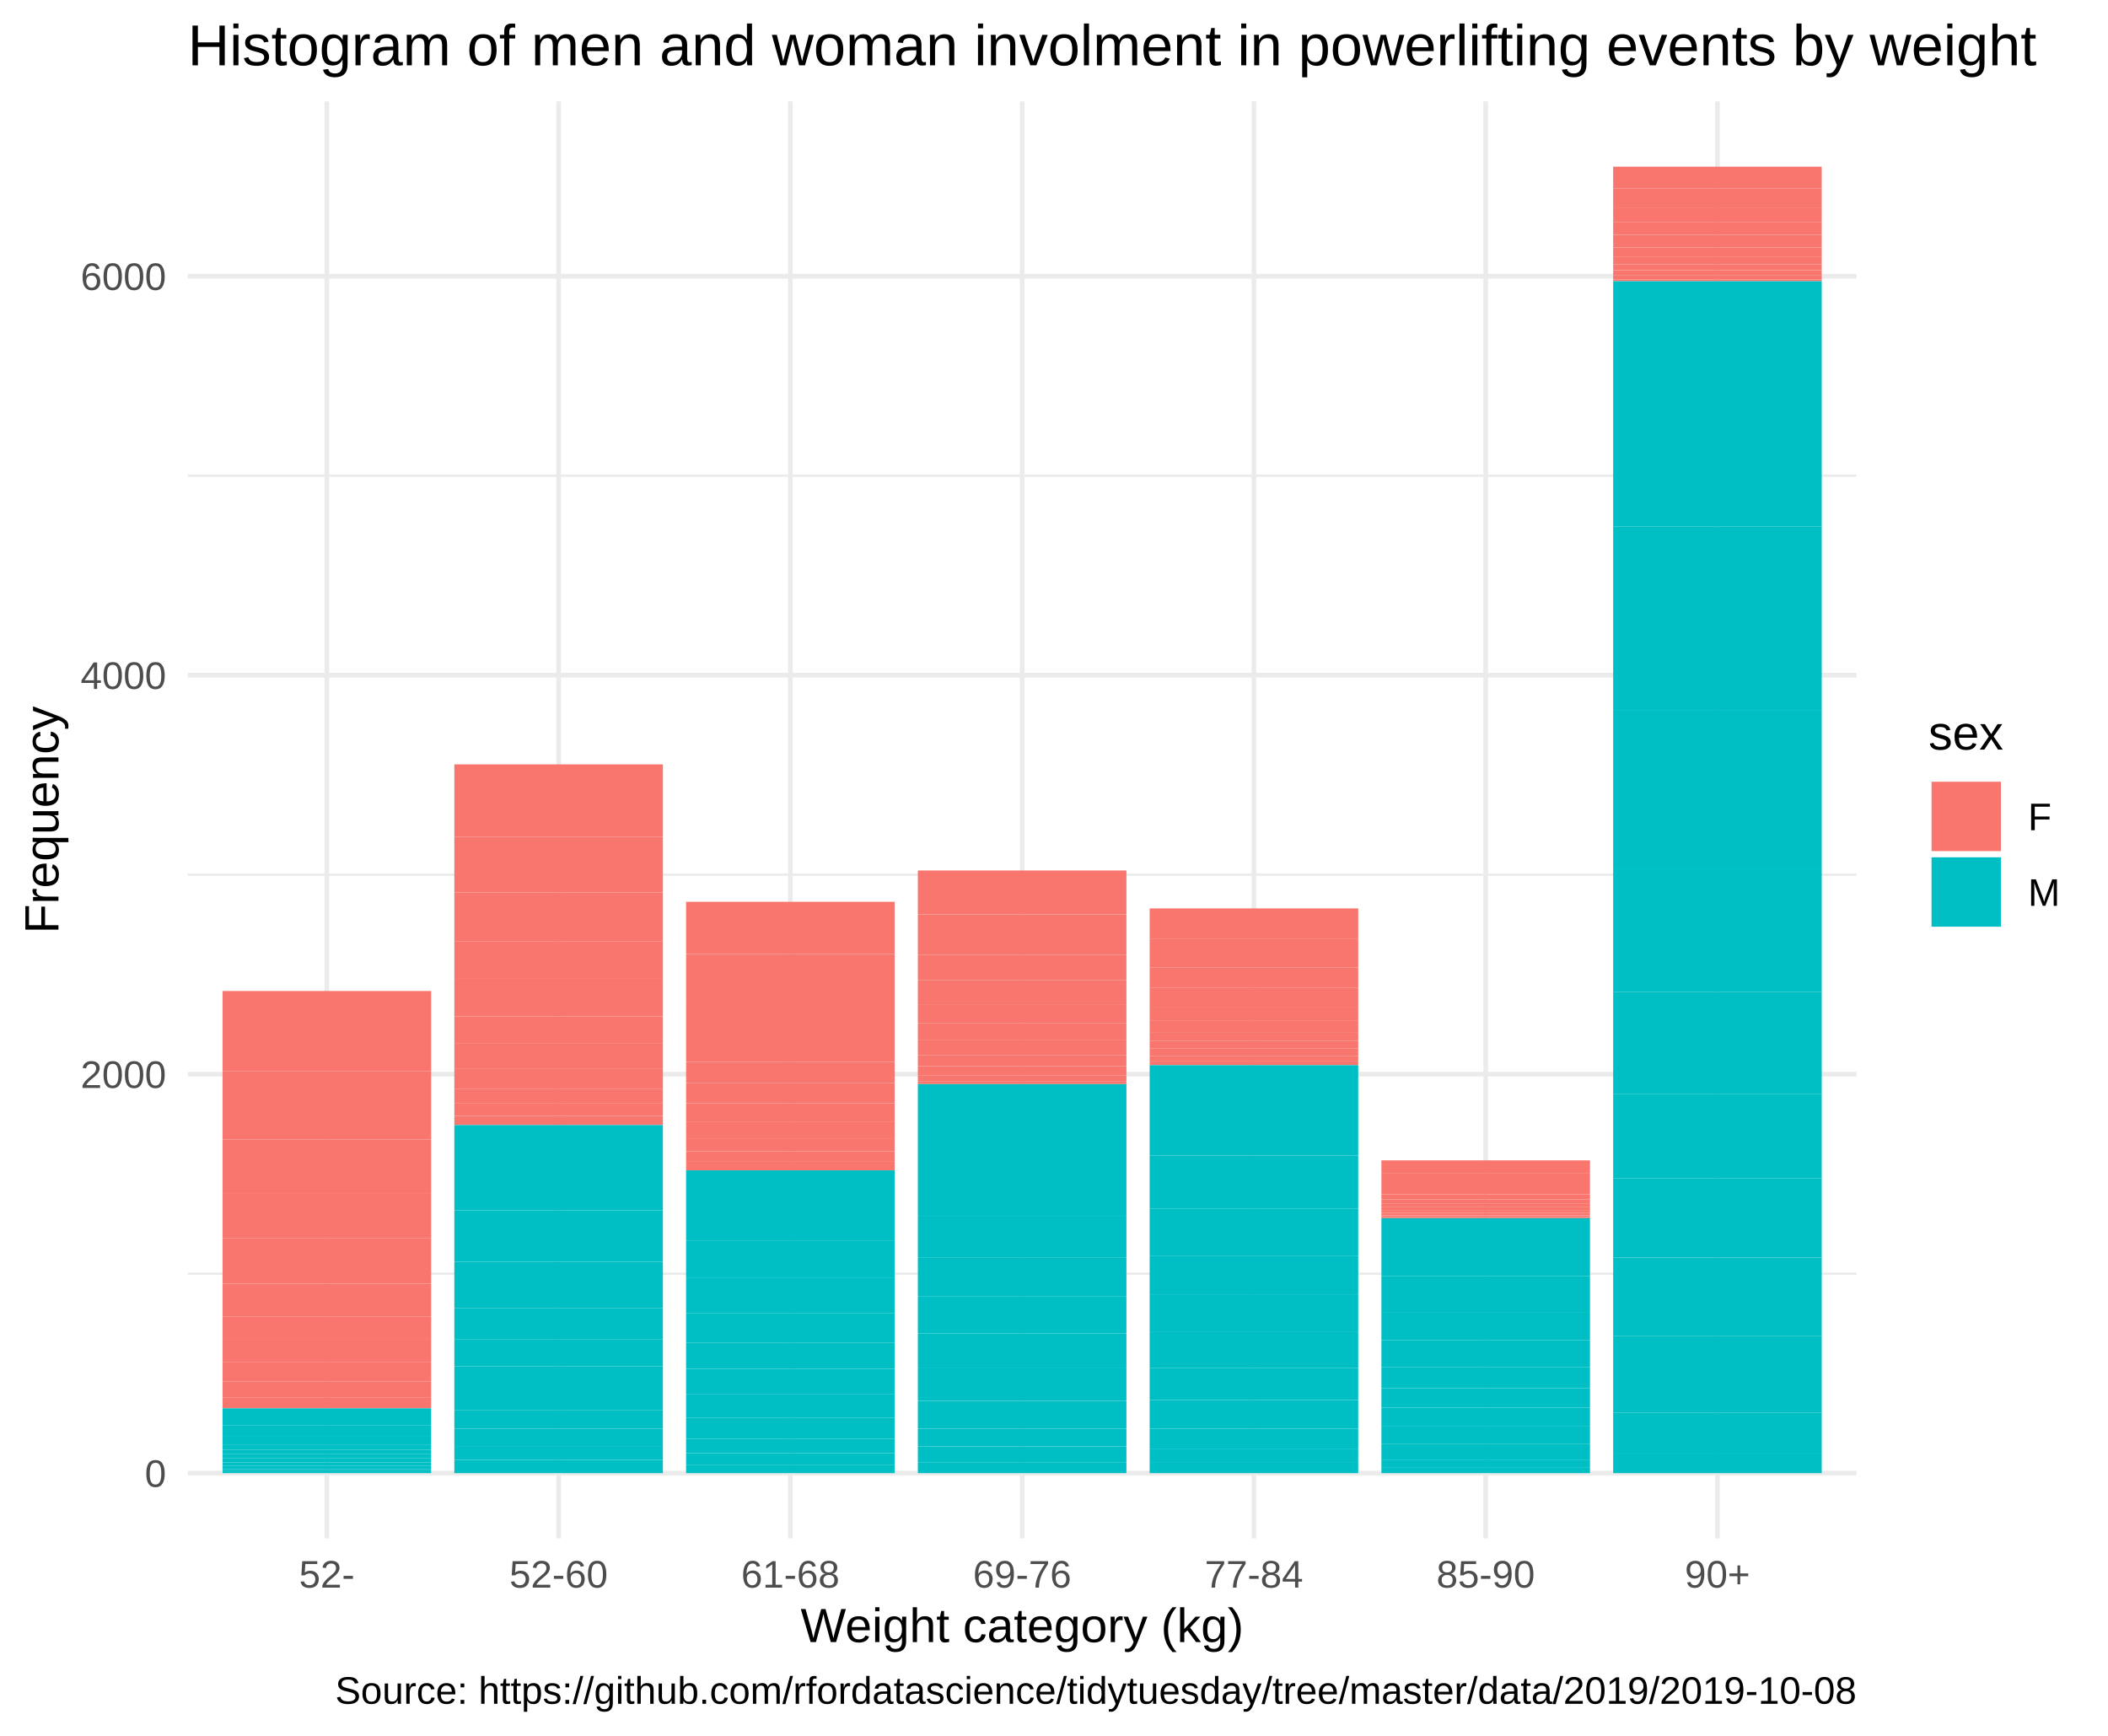
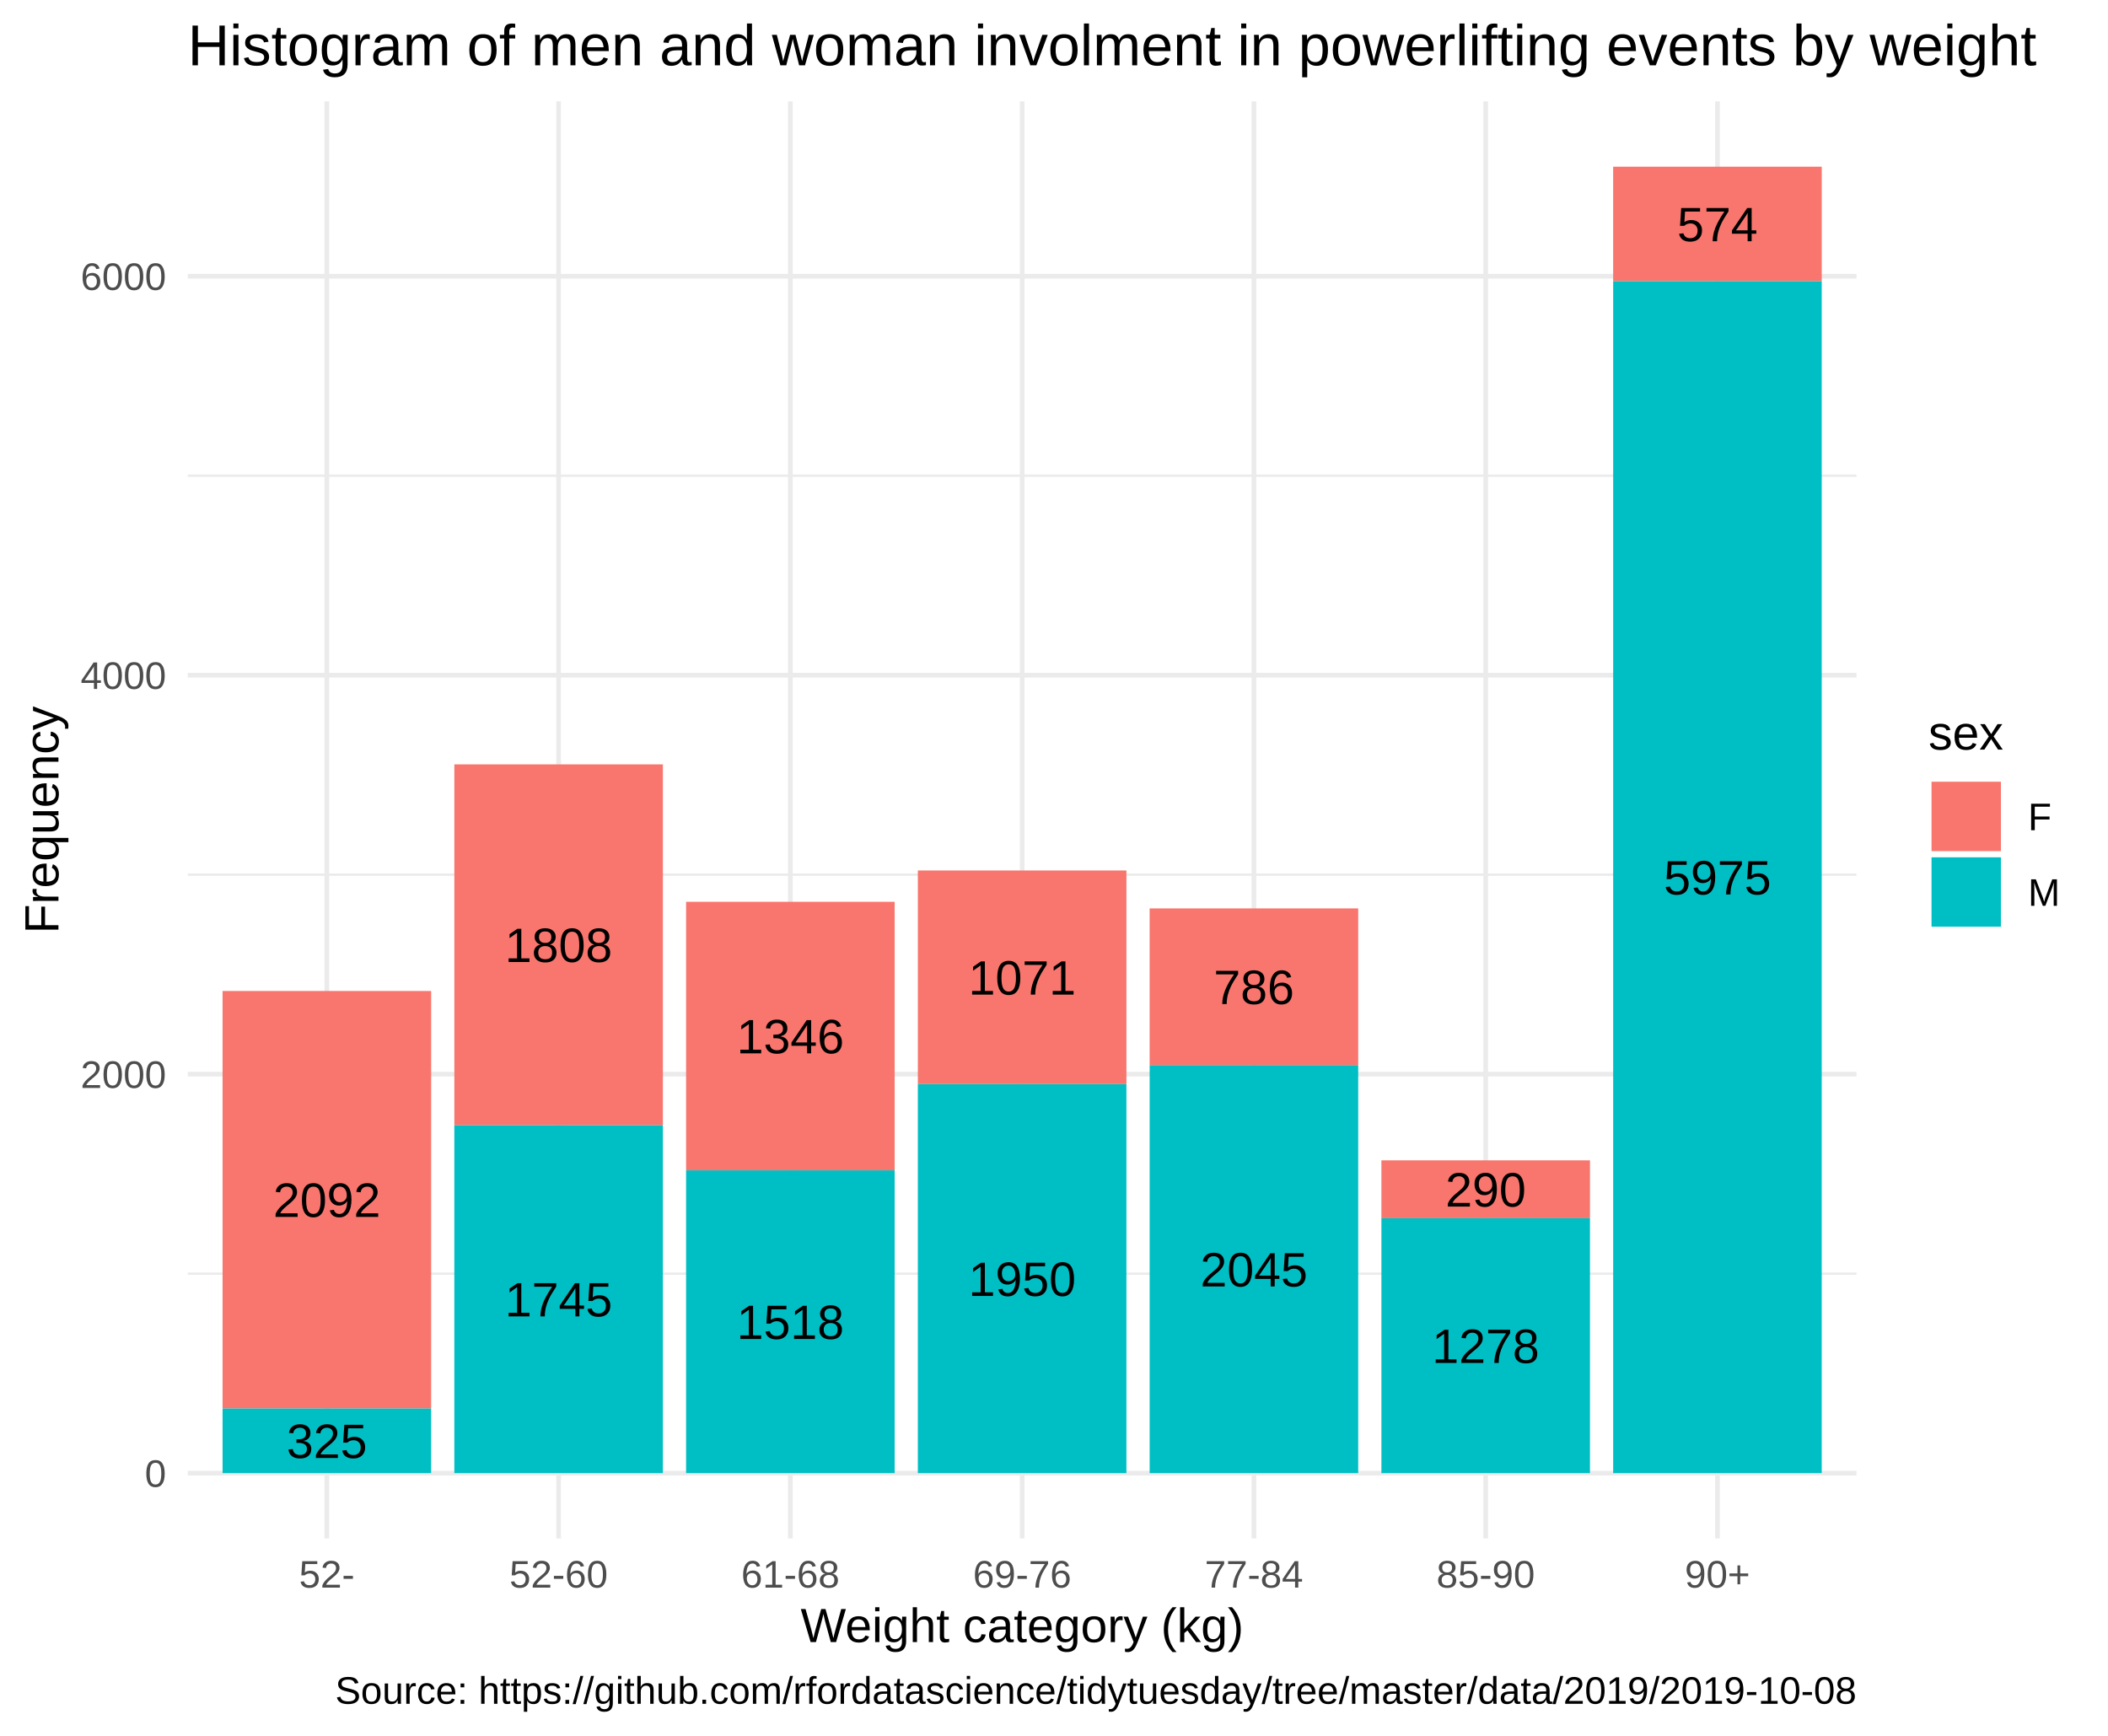
<svg xmlns="http://www.w3.org/2000/svg" class="svglite" width="481.89pt" height="396.85pt" viewBox="0 0 481.89 396.85">
  <defs>
    <style type="text/css">
    .svglite line, .svglite polyline, .svglite polygon, .svglite path, .svglite rect, .svglite circle {
      fill: none;
      stroke: #000000;
      stroke-linecap: round;
      stroke-linejoin: round;
      stroke-miterlimit: 10.00;
    }
    .svglite text {
      white-space: pre;
    }
  </style>
  </defs>
  <rect width="100%" height="100%" style="stroke: none; fill: none;" />
  <defs>
    <clipPath id="cpMC4wMHw0ODEuODl8MC4wMHwzOTYuODU=">
      <rect x="0.00" y="0.00" width="481.89" height="396.85" />
    </clipPath>
  </defs>
  <g clip-path="url(#cpMC4wMHw0ODEuODl8MC4wMHwzOTYuODU=)">
</g>
  <defs>
    <clipPath id="cpNDIuOTN8NDI0LjQwfDIzLjE4fDM1MS43Mg==">
      <rect x="42.93" y="23.18" width="381.47" height="328.55" />
    </clipPath>
  </defs>
  <g clip-path="url(#cpNDIuOTN8NDI0LjQwfDIzLjE4fDM1MS43Mg==)">
    <polyline points="42.93,291.18 424.40,291.18 " style="stroke-width: 0.53; stroke: #EBEBEB; stroke-linecap: butt;" />
    <polyline points="42.93,199.97 424.40,199.97 " style="stroke-width: 0.53; stroke: #EBEBEB; stroke-linecap: butt;" />
    <polyline points="42.93,108.76 424.40,108.76 " style="stroke-width: 0.53; stroke: #EBEBEB; stroke-linecap: butt;" />
    <polyline points="42.93,336.79 424.40,336.79 " style="stroke-width: 1.07; stroke: #EBEBEB; stroke-linecap: butt;" />
    <polyline points="42.93,245.58 424.40,245.58 " style="stroke-width: 1.07; stroke: #EBEBEB; stroke-linecap: butt;" />
    <polyline points="42.93,154.36 424.40,154.36 " style="stroke-width: 1.07; stroke: #EBEBEB; stroke-linecap: butt;" />
    <polyline points="42.93,63.15 424.40,63.15 " style="stroke-width: 1.07; stroke: #EBEBEB; stroke-linecap: butt;" />
    <polyline points="74.72,351.72 74.72,23.18 " style="stroke-width: 1.07; stroke: #EBEBEB; stroke-linecap: butt;" />
    <polyline points="127.70,351.72 127.70,23.18 " style="stroke-width: 1.07; stroke: #EBEBEB; stroke-linecap: butt;" />
    <polyline points="180.68,351.72 180.68,23.18 " style="stroke-width: 1.07; stroke: #EBEBEB; stroke-linecap: butt;" />
    <polyline points="233.67,351.72 233.67,23.18 " style="stroke-width: 1.07; stroke: #EBEBEB; stroke-linecap: butt;" />
    <polyline points="286.65,351.72 286.65,23.18 " style="stroke-width: 1.07; stroke: #EBEBEB; stroke-linecap: butt;" />
    <polyline points="339.63,351.72 339.63,23.18 " style="stroke-width: 1.07; stroke: #EBEBEB; stroke-linecap: butt;" />
    <polyline points="392.61,351.72 392.61,23.18 " style="stroke-width: 1.07; stroke: #EBEBEB; stroke-linecap: butt;" />
-     <rect x="315.79" y="278.28" width="47.68" height="0.23" style="stroke-width: 1.07; stroke: none; stroke-linecap: butt; stroke-linejoin: miter; fill: #F8766D;" />
-     <rect x="315.79" y="277.87" width="47.68" height="0.41" style="stroke-width: 1.07; stroke: none; stroke-linecap: butt; stroke-linejoin: miter; fill: #F8766D;" />
-     <rect x="368.77" y="63.88" width="47.68" height="0.41" style="stroke-width: 1.07; stroke: none; stroke-linecap: butt; stroke-linejoin: miter; fill: #F8766D;" />
-     <rect x="50.88" y="336.33" width="47.68" height="0.46" style="stroke-width: 1.07; stroke: none; stroke-linecap: butt; stroke-linejoin: miter; fill: #00BFC4;" />
-     <rect x="50.88" y="335.83" width="47.68" height="0.50" style="stroke-width: 1.07; stroke: none; stroke-linecap: butt; stroke-linejoin: miter; fill: #00BFC4;" />
-     <rect x="209.82" y="247.26" width="47.68" height="0.59" style="stroke-width: 1.07; stroke: none; stroke-linecap: butt; stroke-linejoin: miter; fill: #F8766D;" />
-     <rect x="315.79" y="277.27" width="47.68" height="0.59" style="stroke-width: 1.07; stroke: none; stroke-linecap: butt; stroke-linejoin: miter; fill: #F8766D;" />
-     <rect x="315.79" y="276.63" width="47.68" height="0.64" style="stroke-width: 1.07; stroke: none; stroke-linecap: butt; stroke-linejoin: miter; fill: #F8766D;" />
-     <rect x="315.79" y="276.00" width="47.68" height="0.64" style="stroke-width: 1.07; stroke: none; stroke-linecap: butt; stroke-linejoin: miter; fill: #F8766D;" />
-     <rect x="50.88" y="335.15" width="47.68" height="0.68" style="stroke-width: 1.07; stroke: none; stroke-linecap: butt; stroke-linejoin: miter; fill: #00BFC4;" />
-     <rect x="315.79" y="275.22" width="47.68" height="0.78" style="stroke-width: 1.07; stroke: none; stroke-linecap: butt; stroke-linejoin: miter; fill: #F8766D;" />
-     <rect x="50.88" y="334.33" width="47.68" height="0.82" style="stroke-width: 1.07; stroke: none; stroke-linecap: butt; stroke-linejoin: miter; fill: #00BFC4;" />
-     <rect x="262.81" y="242.66" width="47.68" height="0.87" style="stroke-width: 1.07; stroke: none; stroke-linecap: butt; stroke-linejoin: miter; fill: #F8766D;" />
-     <rect x="50.88" y="333.42" width="47.68" height="0.91" style="stroke-width: 1.07; stroke: none; stroke-linecap: butt; stroke-linejoin: miter; fill: #00BFC4;" />
-     <rect x="50.88" y="332.46" width="47.68" height="0.96" style="stroke-width: 1.07; stroke: none; stroke-linecap: butt; stroke-linejoin: miter; fill: #00BFC4;" />
-     <rect x="368.77" y="62.88" width="47.68" height="1.00" style="stroke-width: 1.07; stroke: none; stroke-linecap: butt; stroke-linejoin: miter; fill: #F8766D;" />
-     <rect x="50.88" y="331.41" width="47.68" height="1.05" style="stroke-width: 1.07; stroke: none; stroke-linecap: butt; stroke-linejoin: miter; fill: #00BFC4;" />
-     <rect x="315.79" y="274.17" width="47.68" height="1.05" style="stroke-width: 1.07; stroke: none; stroke-linecap: butt; stroke-linejoin: miter; fill: #F8766D;" />
-     <rect x="368.77" y="61.78" width="47.68" height="1.09" style="stroke-width: 1.07; stroke: none; stroke-linecap: butt; stroke-linejoin: miter; fill: #F8766D;" />
-     <rect x="315.79" y="273.03" width="47.68" height="1.14" style="stroke-width: 1.07; stroke: none; stroke-linecap: butt; stroke-linejoin: miter; fill: #F8766D;" />
-     <rect x="50.88" y="330.22" width="47.68" height="1.19" style="stroke-width: 1.07; stroke: none; stroke-linecap: butt; stroke-linejoin: miter; fill: #00BFC4;" />
-     <rect x="262.81" y="241.47" width="47.68" height="1.19" style="stroke-width: 1.07; stroke: none; stroke-linecap: butt; stroke-linejoin: miter; fill: #F8766D;" />
-     <rect x="209.82" y="245.90" width="47.68" height="1.37" style="stroke-width: 1.07; stroke: none; stroke-linecap: butt; stroke-linejoin: miter; fill: #F8766D;" />
-     <rect x="315.79" y="335.42" width="47.68" height="1.37" style="stroke-width: 1.07; stroke: none; stroke-linecap: butt; stroke-linejoin: miter; fill: #00BFC4;" />
-     <rect x="368.77" y="60.41" width="47.68" height="1.37" style="stroke-width: 1.07; stroke: none; stroke-linecap: butt; stroke-linejoin: miter; fill: #F8766D;" />
-     <rect x="262.81" y="239.74" width="47.68" height="1.73" style="stroke-width: 1.07; stroke: none; stroke-linecap: butt; stroke-linejoin: miter; fill: #F8766D;" />
-     <rect x="262.81" y="238.01" width="47.68" height="1.73" style="stroke-width: 1.07; stroke: none; stroke-linecap: butt; stroke-linejoin: miter; fill: #F8766D;" />
-     <rect x="315.79" y="333.69" width="47.68" height="1.73" style="stroke-width: 1.07; stroke: none; stroke-linecap: butt; stroke-linejoin: miter; fill: #00BFC4;" />
-     <rect x="50.88" y="328.44" width="47.68" height="1.78" style="stroke-width: 1.07; stroke: none; stroke-linecap: butt; stroke-linejoin: miter; fill: #00BFC4;" />
-     <rect x="368.77" y="58.63" width="47.68" height="1.78" style="stroke-width: 1.07; stroke: none; stroke-linecap: butt; stroke-linejoin: miter; fill: #F8766D;" />
-     <rect x="156.84" y="334.97" width="47.68" height="1.82" style="stroke-width: 1.07; stroke: none; stroke-linecap: butt; stroke-linejoin: miter; fill: #00BFC4;" />
-     <rect x="315.79" y="271.21" width="47.68" height="1.82" style="stroke-width: 1.07; stroke: none; stroke-linecap: butt; stroke-linejoin: miter; fill: #F8766D;" />
-     <rect x="156.84" y="265.60" width="47.68" height="1.96" style="stroke-width: 1.07; stroke: none; stroke-linecap: butt; stroke-linejoin: miter; fill: #F8766D;" />
-     <rect x="262.81" y="235.95" width="47.68" height="2.05" style="stroke-width: 1.07; stroke: none; stroke-linecap: butt; stroke-linejoin: miter; fill: #F8766D;" />
-     <rect x="368.77" y="56.58" width="47.68" height="2.05" style="stroke-width: 1.07; stroke: none; stroke-linecap: butt; stroke-linejoin: miter; fill: #F8766D;" />
-     <rect x="103.86" y="255.11" width="47.68" height="2.10" style="stroke-width: 1.07; stroke: none; stroke-linecap: butt; stroke-linejoin: miter; fill: #F8766D;" />
-     <rect x="209.82" y="243.71" width="47.68" height="2.19" style="stroke-width: 1.07; stroke: none; stroke-linecap: butt; stroke-linejoin: miter; fill: #F8766D;" />
-     <rect x="156.84" y="263.23" width="47.68" height="2.37" style="stroke-width: 1.07; stroke: none; stroke-linecap: butt; stroke-linejoin: miter; fill: #F8766D;" />
-     <rect x="262.81" y="334.42" width="47.68" height="2.37" style="stroke-width: 1.07; stroke: none; stroke-linecap: butt; stroke-linejoin: miter; fill: #00BFC4;" />
-     <rect x="50.88" y="319.55" width="47.68" height="2.42" style="stroke-width: 1.07; stroke: none; stroke-linecap: butt; stroke-linejoin: miter; fill: #F8766D;" />
-     <rect x="209.82" y="241.20" width="47.68" height="2.51" style="stroke-width: 1.07; stroke: none; stroke-linecap: butt; stroke-linejoin: miter; fill: #F8766D;" />
-     <rect x="209.82" y="334.28" width="47.68" height="2.51" style="stroke-width: 1.07; stroke: none; stroke-linecap: butt; stroke-linejoin: miter; fill: #00BFC4;" />
-     <rect x="50.88" y="325.80" width="47.68" height="2.65" style="stroke-width: 1.07; stroke: none; stroke-linecap: butt; stroke-linejoin: miter; fill: #00BFC4;" />
-     <rect x="262.81" y="233.26" width="47.68" height="2.69" style="stroke-width: 1.07; stroke: none; stroke-linecap: butt; stroke-linejoin: miter; fill: #F8766D;" />
-     <rect x="156.84" y="332.23" width="47.68" height="2.74" style="stroke-width: 1.07; stroke: none; stroke-linecap: butt; stroke-linejoin: miter; fill: #00BFC4;" />
-     <rect x="103.86" y="252.28" width="47.68" height="2.83" style="stroke-width: 1.07; stroke: none; stroke-linecap: butt; stroke-linejoin: miter; fill: #F8766D;" />
-     <rect x="156.84" y="260.40" width="47.68" height="2.83" style="stroke-width: 1.07; stroke: none; stroke-linecap: butt; stroke-linejoin: miter; fill: #F8766D;" />
-     <rect x="368.77" y="53.71" width="47.68" height="2.87" style="stroke-width: 1.07; stroke: none; stroke-linecap: butt; stroke-linejoin: miter; fill: #F8766D;" />
-     <rect x="315.79" y="268.29" width="47.68" height="2.92" style="stroke-width: 1.07; stroke: none; stroke-linecap: butt; stroke-linejoin: miter; fill: #F8766D;" />
-     <rect x="368.77" y="50.74" width="47.68" height="2.96" style="stroke-width: 1.07; stroke: none; stroke-linecap: butt; stroke-linejoin: miter; fill: #F8766D;" />
-     <rect x="103.86" y="333.78" width="47.68" height="3.01" style="stroke-width: 1.07; stroke: none; stroke-linecap: butt; stroke-linejoin: miter; fill: #00BFC4;" />
-     <rect x="315.79" y="265.28" width="47.68" height="3.01" style="stroke-width: 1.07; stroke: none; stroke-linecap: butt; stroke-linejoin: miter; fill: #F8766D;" />
-     <rect x="262.81" y="230.16" width="47.68" height="3.10" style="stroke-width: 1.07; stroke: none; stroke-linecap: butt; stroke-linejoin: miter; fill: #F8766D;" />
-     <rect x="368.77" y="47.60" width="47.68" height="3.15" style="stroke-width: 1.07; stroke: none; stroke-linecap: butt; stroke-linejoin: miter; fill: #F8766D;" />
-     <rect x="103.86" y="330.59" width="47.68" height="3.19" style="stroke-width: 1.07; stroke: none; stroke-linecap: butt; stroke-linejoin: miter; fill: #00BFC4;" />
-     <rect x="262.81" y="331.18" width="47.68" height="3.24" style="stroke-width: 1.07; stroke: none; stroke-linecap: butt; stroke-linejoin: miter; fill: #00BFC4;" />
-     <rect x="103.86" y="249.00" width="47.68" height="3.28" style="stroke-width: 1.07; stroke: none; stroke-linecap: butt; stroke-linejoin: miter; fill: #F8766D;" />
-     <rect x="156.84" y="328.90" width="47.68" height="3.33" style="stroke-width: 1.07; stroke: none; stroke-linecap: butt; stroke-linejoin: miter; fill: #00BFC4;" />
-     <rect x="209.82" y="237.69" width="47.68" height="3.51" style="stroke-width: 1.07; stroke: none; stroke-linecap: butt; stroke-linejoin: miter; fill: #F8766D;" />
-     <rect x="209.82" y="330.68" width="47.68" height="3.60" style="stroke-width: 1.07; stroke: none; stroke-linecap: butt; stroke-linejoin: miter; fill: #00BFC4;" />
-     <rect x="315.79" y="330.04" width="47.68" height="3.65" style="stroke-width: 1.07; stroke: none; stroke-linecap: butt; stroke-linejoin: miter; fill: #00BFC4;" />
-     <rect x="50.88" y="315.81" width="47.68" height="3.74" style="stroke-width: 1.07; stroke: none; stroke-linecap: butt; stroke-linejoin: miter; fill: #F8766D;" />
-     <rect x="50.88" y="321.97" width="47.68" height="3.83" style="stroke-width: 1.07; stroke: none; stroke-linecap: butt; stroke-linejoin: miter; fill: #00BFC4;" />
-     <rect x="209.82" y="233.86" width="47.68" height="3.83" style="stroke-width: 1.07; stroke: none; stroke-linecap: butt; stroke-linejoin: miter; fill: #F8766D;" />
-     <rect x="315.79" y="326.12" width="47.68" height="3.92" style="stroke-width: 1.07; stroke: none; stroke-linecap: butt; stroke-linejoin: miter; fill: #00BFC4;" />
-     <rect x="103.86" y="326.62" width="47.68" height="3.97" style="stroke-width: 1.07; stroke: none; stroke-linecap: butt; stroke-linejoin: miter; fill: #00BFC4;" />
-     <rect x="156.84" y="256.39" width="47.68" height="4.01" style="stroke-width: 1.07; stroke: none; stroke-linecap: butt; stroke-linejoin: miter; fill: #F8766D;" />
-     <rect x="209.82" y="326.62" width="47.68" height="4.06" style="stroke-width: 1.07; stroke: none; stroke-linecap: butt; stroke-linejoin: miter; fill: #00BFC4;" />
-     <rect x="209.82" y="229.75" width="47.68" height="4.10" style="stroke-width: 1.07; stroke: none; stroke-linecap: butt; stroke-linejoin: miter; fill: #F8766D;" />
-     <rect x="156.84" y="252.24" width="47.68" height="4.15" style="stroke-width: 1.07; stroke: none; stroke-linecap: butt; stroke-linejoin: miter; fill: #F8766D;" />
-     <rect x="103.86" y="322.42" width="47.68" height="4.20" style="stroke-width: 1.07; stroke: none; stroke-linecap: butt; stroke-linejoin: miter; fill: #00BFC4;" />
-     <rect x="262.81" y="225.87" width="47.68" height="4.29" style="stroke-width: 1.07; stroke: none; stroke-linecap: butt; stroke-linejoin: miter; fill: #F8766D;" />
-     <rect x="315.79" y="321.83" width="47.68" height="4.29" style="stroke-width: 1.07; stroke: none; stroke-linecap: butt; stroke-linejoin: miter; fill: #00BFC4;" />
-     <rect x="103.86" y="318.05" width="47.68" height="4.38" style="stroke-width: 1.07; stroke: none; stroke-linecap: butt; stroke-linejoin: miter; fill: #00BFC4;" />
-     <rect x="50.88" y="311.34" width="47.68" height="4.47" style="stroke-width: 1.07; stroke: none; stroke-linecap: butt; stroke-linejoin: miter; fill: #F8766D;" />
-     <rect x="315.79" y="317.36" width="47.68" height="4.47" style="stroke-width: 1.07; stroke: none; stroke-linecap: butt; stroke-linejoin: miter; fill: #00BFC4;" />
-     <rect x="368.77" y="332.32" width="47.68" height="4.47" style="stroke-width: 1.07; stroke: none; stroke-linecap: butt; stroke-linejoin: miter; fill: #00BFC4;" />
-     <rect x="262.81" y="326.67" width="47.68" height="4.52" style="stroke-width: 1.07; stroke: none; stroke-linecap: butt; stroke-linejoin: miter; fill: #00BFC4;" />
-     <rect x="368.77" y="43.04" width="47.68" height="4.56" style="stroke-width: 1.07; stroke: none; stroke-linecap: butt; stroke-linejoin: miter; fill: #F8766D;" />
-     <rect x="103.86" y="244.39" width="47.68" height="4.61" style="stroke-width: 1.07; stroke: none; stroke-linecap: butt; stroke-linejoin: miter; fill: #F8766D;" />
-     <rect x="156.84" y="247.63" width="47.68" height="4.61" style="stroke-width: 1.07; stroke: none; stroke-linecap: butt; stroke-linejoin: miter; fill: #F8766D;" />
-     <rect x="262.81" y="221.22" width="47.68" height="4.65" style="stroke-width: 1.07; stroke: none; stroke-linecap: butt; stroke-linejoin: miter; fill: #F8766D;" />
-     <rect x="156.84" y="324.16" width="47.68" height="4.74" style="stroke-width: 1.07; stroke: none; stroke-linecap: butt; stroke-linejoin: miter; fill: #00BFC4;" />
-     <rect x="315.79" y="312.57" width="47.68" height="4.79" style="stroke-width: 1.07; stroke: none; stroke-linecap: butt; stroke-linejoin: miter; fill: #00BFC4;" />
-     <rect x="156.84" y="242.75" width="47.68" height="4.88" style="stroke-width: 1.07; stroke: none; stroke-linecap: butt; stroke-linejoin: miter; fill: #F8766D;" />
-     <rect x="368.77" y="38.11" width="47.68" height="4.93" style="stroke-width: 1.07; stroke: none; stroke-linecap: butt; stroke-linejoin: miter; fill: #F8766D;" />
-     <rect x="50.88" y="306.28" width="47.68" height="5.06" style="stroke-width: 1.07; stroke: none; stroke-linecap: butt; stroke-linejoin: miter; fill: #F8766D;" />
-     <rect x="50.88" y="300.94" width="47.68" height="5.34" style="stroke-width: 1.07; stroke: none; stroke-linecap: butt; stroke-linejoin: miter; fill: #F8766D;" />
-     <rect x="156.84" y="318.78" width="47.68" height="5.38" style="stroke-width: 1.07; stroke: none; stroke-linecap: butt; stroke-linejoin: miter; fill: #00BFC4;" />
-     <rect x="103.86" y="312.39" width="47.68" height="5.66" style="stroke-width: 1.07; stroke: none; stroke-linecap: butt; stroke-linejoin: miter; fill: #00BFC4;" />
-     <rect x="156.84" y="237.09" width="47.68" height="5.66" style="stroke-width: 1.07; stroke: none; stroke-linecap: butt; stroke-linejoin: miter; fill: #F8766D;" />
-     <rect x="209.82" y="224.05" width="47.68" height="5.70" style="stroke-width: 1.07; stroke: none; stroke-linecap: butt; stroke-linejoin: miter; fill: #F8766D;" />
-     <rect x="209.82" y="218.30" width="47.68" height="5.75" style="stroke-width: 1.07; stroke: none; stroke-linecap: butt; stroke-linejoin: miter; fill: #F8766D;" />
-     <rect x="103.86" y="238.60" width="47.68" height="5.79" style="stroke-width: 1.07; stroke: none; stroke-linecap: butt; stroke-linejoin: miter; fill: #F8766D;" />
-     <rect x="156.84" y="312.94" width="47.68" height="5.84" style="stroke-width: 1.07; stroke: none; stroke-linecap: butt; stroke-linejoin: miter; fill: #00BFC4;" />
-     <rect x="156.84" y="307.01" width="47.68" height="5.93" style="stroke-width: 1.07; stroke: none; stroke-linecap: butt; stroke-linejoin: miter; fill: #00BFC4;" />
-     <rect x="315.79" y="306.42" width="47.68" height="6.16" style="stroke-width: 1.07; stroke: none; stroke-linecap: butt; stroke-linejoin: miter; fill: #00BFC4;" />
-     <rect x="103.86" y="306.14" width="47.68" height="6.25" style="stroke-width: 1.07; stroke: none; stroke-linecap: butt; stroke-linejoin: miter; fill: #00BFC4;" />
-     <rect x="103.86" y="232.35" width="47.68" height="6.25" style="stroke-width: 1.07; stroke: none; stroke-linecap: butt; stroke-linejoin: miter; fill: #F8766D;" />
-     <rect x="209.82" y="320.24" width="47.68" height="6.38" style="stroke-width: 1.07; stroke: none; stroke-linecap: butt; stroke-linejoin: miter; fill: #00BFC4;" />
-     <rect x="315.79" y="299.94" width="47.68" height="6.48" style="stroke-width: 1.07; stroke: none; stroke-linecap: butt; stroke-linejoin: miter; fill: #00BFC4;" />
-     <rect x="262.81" y="214.70" width="47.68" height="6.52" style="stroke-width: 1.07; stroke: none; stroke-linecap: butt; stroke-linejoin: miter; fill: #F8766D;" />
-     <rect x="262.81" y="320.05" width="47.68" height="6.61" style="stroke-width: 1.07; stroke: none; stroke-linecap: butt; stroke-linejoin: miter; fill: #00BFC4;" />
-     <rect x="156.84" y="300.17" width="47.68" height="6.84" style="stroke-width: 1.07; stroke: none; stroke-linecap: butt; stroke-linejoin: miter; fill: #00BFC4;" />
-     <rect x="262.81" y="207.68" width="47.68" height="7.02" style="stroke-width: 1.07; stroke: none; stroke-linecap: butt; stroke-linejoin: miter; fill: #F8766D;" />
-     <rect x="103.86" y="299.07" width="47.68" height="7.07" style="stroke-width: 1.07; stroke: none; stroke-linecap: butt; stroke-linejoin: miter; fill: #00BFC4;" />
-     <rect x="262.81" y="312.71" width="47.68" height="7.34" style="stroke-width: 1.07; stroke: none; stroke-linecap: butt; stroke-linejoin: miter; fill: #00BFC4;" />
-     <rect x="50.88" y="293.46" width="47.68" height="7.48" style="stroke-width: 1.07; stroke: none; stroke-linecap: butt; stroke-linejoin: miter; fill: #F8766D;" />
-     <rect x="209.82" y="312.66" width="47.68" height="7.57" style="stroke-width: 1.07; stroke: none; stroke-linecap: butt; stroke-linejoin: miter; fill: #00BFC4;" />
-     <rect x="209.82" y="304.82" width="47.68" height="7.84" style="stroke-width: 1.07; stroke: none; stroke-linecap: butt; stroke-linejoin: miter; fill: #00BFC4;" />
-     <rect x="156.84" y="292.05" width="47.68" height="8.12" style="stroke-width: 1.07; stroke: none; stroke-linecap: butt; stroke-linejoin: miter; fill: #00BFC4;" />
-     <rect x="262.81" y="304.55" width="47.68" height="8.16" style="stroke-width: 1.07; stroke: none; stroke-linecap: butt; stroke-linejoin: miter; fill: #00BFC4;" />
-     <rect x="315.79" y="291.69" width="47.68" height="8.25" style="stroke-width: 1.07; stroke: none; stroke-linecap: butt; stroke-linejoin: miter; fill: #00BFC4;" />
-     <rect x="209.82" y="296.43" width="47.68" height="8.39" style="stroke-width: 1.07; stroke: none; stroke-linecap: butt; stroke-linejoin: miter; fill: #00BFC4;" />
-     <rect x="156.84" y="228.61" width="47.68" height="8.48" style="stroke-width: 1.07; stroke: none; stroke-linecap: butt; stroke-linejoin: miter; fill: #F8766D;" />
-     <rect x="156.84" y="283.57" width="47.68" height="8.48" style="stroke-width: 1.07; stroke: none; stroke-linecap: butt; stroke-linejoin: miter; fill: #00BFC4;" />
-     <rect x="262.81" y="296.06" width="47.68" height="8.48" style="stroke-width: 1.07; stroke: none; stroke-linecap: butt; stroke-linejoin: miter; fill: #00BFC4;" />
-     <rect x="103.86" y="223.78" width="47.68" height="8.57" style="stroke-width: 1.07; stroke: none; stroke-linecap: butt; stroke-linejoin: miter; fill: #F8766D;" />
-     <rect x="103.86" y="215.16" width="47.68" height="8.62" style="stroke-width: 1.07; stroke: none; stroke-linecap: butt; stroke-linejoin: miter; fill: #F8766D;" />
-     <rect x="262.81" y="287.17" width="47.68" height="8.89" style="stroke-width: 1.07; stroke: none; stroke-linecap: butt; stroke-linejoin: miter; fill: #00BFC4;" />
-     <rect x="209.82" y="287.44" width="47.68" height="8.98" style="stroke-width: 1.07; stroke: none; stroke-linecap: butt; stroke-linejoin: miter; fill: #00BFC4;" />
-     <rect x="209.82" y="209.05" width="47.68" height="9.26" style="stroke-width: 1.07; stroke: none; stroke-linecap: butt; stroke-linejoin: miter; fill: #F8766D;" />
-     <rect x="368.77" y="322.93" width="47.68" height="9.40" style="stroke-width: 1.07; stroke: none; stroke-linecap: butt; stroke-linejoin: miter; fill: #00BFC4;" />
-     <rect x="209.82" y="277.96" width="47.68" height="9.49" style="stroke-width: 1.07; stroke: none; stroke-linecap: butt; stroke-linejoin: miter; fill: #00BFC4;" />
-     <rect x="209.82" y="199.01" width="47.68" height="10.03" style="stroke-width: 1.07; stroke: none; stroke-linecap: butt; stroke-linejoin: miter; fill: #F8766D;" />
-     <rect x="209.82" y="267.92" width="47.68" height="10.03" style="stroke-width: 1.07; stroke: none; stroke-linecap: butt; stroke-linejoin: miter; fill: #00BFC4;" />
-     <rect x="50.88" y="283.11" width="47.68" height="10.35" style="stroke-width: 1.07; stroke: none; stroke-linecap: butt; stroke-linejoin: miter; fill: #F8766D;" />
-     <rect x="50.88" y="272.76" width="47.68" height="10.35" style="stroke-width: 1.07; stroke: none; stroke-linecap: butt; stroke-linejoin: miter; fill: #F8766D;" />
-     <rect x="156.84" y="218.12" width="47.68" height="10.49" style="stroke-width: 1.07; stroke: none; stroke-linecap: butt; stroke-linejoin: miter; fill: #F8766D;" />
-     <rect x="103.86" y="288.45" width="47.68" height="10.63" style="stroke-width: 1.07; stroke: none; stroke-linecap: butt; stroke-linejoin: miter; fill: #00BFC4;" />
-     <rect x="262.81" y="276.36" width="47.68" height="10.81" style="stroke-width: 1.07; stroke: none; stroke-linecap: butt; stroke-linejoin: miter; fill: #00BFC4;" />
-     <rect x="103.86" y="204.03" width="47.68" height="11.13" style="stroke-width: 1.07; stroke: none; stroke-linecap: butt; stroke-linejoin: miter; fill: #F8766D;" />
-     <rect x="103.86" y="276.68" width="47.68" height="11.77" style="stroke-width: 1.07; stroke: none; stroke-linecap: butt; stroke-linejoin: miter; fill: #00BFC4;" />
-     <rect x="156.84" y="206.17" width="47.68" height="11.95" style="stroke-width: 1.07; stroke: none; stroke-linecap: butt; stroke-linejoin: miter; fill: #F8766D;" />
-     <rect x="262.81" y="264.18" width="47.68" height="12.18" style="stroke-width: 1.07; stroke: none; stroke-linecap: butt; stroke-linejoin: miter; fill: #00BFC4;" />
-     <rect x="50.88" y="260.54" width="47.68" height="12.22" style="stroke-width: 1.07; stroke: none; stroke-linecap: butt; stroke-linejoin: miter; fill: #F8766D;" />
-     <rect x="103.86" y="191.35" width="47.68" height="12.68" style="stroke-width: 1.07; stroke: none; stroke-linecap: butt; stroke-linejoin: miter; fill: #F8766D;" />
-     <rect x="315.79" y="278.50" width="47.68" height="13.18" style="stroke-width: 1.07; stroke: none; stroke-linecap: butt; stroke-linejoin: miter; fill: #00BFC4;" />
-     <rect x="50.88" y="244.94" width="47.68" height="15.60" style="stroke-width: 1.07; stroke: none; stroke-linecap: butt; stroke-linejoin: miter; fill: #F8766D;" />
-     <rect x="156.84" y="267.56" width="47.68" height="16.01" style="stroke-width: 1.07; stroke: none; stroke-linecap: butt; stroke-linejoin: miter; fill: #00BFC4;" />
-     <rect x="103.86" y="174.75" width="47.68" height="16.60" style="stroke-width: 1.07; stroke: none; stroke-linecap: butt; stroke-linejoin: miter; fill: #F8766D;" />
-     <rect x="368.77" y="305.37" width="47.68" height="17.56" style="stroke-width: 1.07; stroke: none; stroke-linecap: butt; stroke-linejoin: miter; fill: #00BFC4;" />
-     <rect x="368.77" y="287.49" width="47.68" height="17.88" style="stroke-width: 1.07; stroke: none; stroke-linecap: butt; stroke-linejoin: miter; fill: #00BFC4;" />
-     <rect x="368.77" y="269.34" width="47.68" height="18.15" style="stroke-width: 1.07; stroke: none; stroke-linecap: butt; stroke-linejoin: miter; fill: #00BFC4;" />
-     <rect x="50.88" y="226.56" width="47.68" height="18.38" style="stroke-width: 1.07; stroke: none; stroke-linecap: butt; stroke-linejoin: miter; fill: #F8766D;" />
-     <rect x="368.77" y="250.05" width="47.68" height="19.29" style="stroke-width: 1.07; stroke: none; stroke-linecap: butt; stroke-linejoin: miter; fill: #00BFC4;" />
-     <rect x="103.86" y="257.21" width="47.68" height="19.47" style="stroke-width: 1.07; stroke: none; stroke-linecap: butt; stroke-linejoin: miter; fill: #00BFC4;" />
-     <rect x="209.82" y="247.86" width="47.68" height="20.07" style="stroke-width: 1.07; stroke: none; stroke-linecap: butt; stroke-linejoin: miter; fill: #00BFC4;" />
-     <rect x="262.81" y="243.52" width="47.68" height="20.66" style="stroke-width: 1.07; stroke: none; stroke-linecap: butt; stroke-linejoin: miter; fill: #00BFC4;" />
-     <rect x="368.77" y="226.74" width="47.68" height="23.31" style="stroke-width: 1.07; stroke: none; stroke-linecap: butt; stroke-linejoin: miter; fill: #00BFC4;" />
-     <rect x="368.77" y="198.92" width="47.68" height="27.82" style="stroke-width: 1.07; stroke: none; stroke-linecap: butt; stroke-linejoin: miter; fill: #00BFC4;" />
-     <rect x="368.77" y="162.48" width="47.68" height="36.44" style="stroke-width: 1.07; stroke: none; stroke-linecap: butt; stroke-linejoin: miter; fill: #00BFC4;" />
-     <rect x="368.77" y="120.34" width="47.68" height="42.14" style="stroke-width: 1.07; stroke: none; stroke-linecap: butt; stroke-linejoin: miter; fill: #00BFC4;" />
-     <rect x="368.77" y="64.29" width="47.68" height="56.05" style="stroke-width: 1.07; stroke: none; stroke-linecap: butt; stroke-linejoin: miter; fill: #00BFC4;" />
+     <rect x="315.79" y="265.28" width="47.68" height="13.23" style="stroke-width: 1.07; stroke: none; stroke-linecap: butt; stroke-linejoin: miter; fill: #F8766D;" />
+     <rect x="50.88" y="321.97" width="47.68" height="14.82" style="stroke-width: 1.07; stroke: none; stroke-linecap: butt; stroke-linejoin: miter; fill: #00BFC4;" />
+     <rect x="368.77" y="38.11" width="47.68" height="26.18" style="stroke-width: 1.07; stroke: none; stroke-linecap: butt; stroke-linejoin: miter; fill: #F8766D;" />
+     <rect x="262.81" y="207.68" width="47.68" height="35.85" style="stroke-width: 1.07; stroke: none; stroke-linecap: butt; stroke-linejoin: miter; fill: #F8766D;" />
+     <rect x="209.82" y="199.01" width="47.68" height="48.84" style="stroke-width: 1.07; stroke: none; stroke-linecap: butt; stroke-linejoin: miter; fill: #F8766D;" />
+     <rect x="315.79" y="278.50" width="47.68" height="58.29" style="stroke-width: 1.07; stroke: none; stroke-linecap: butt; stroke-linejoin: miter; fill: #00BFC4;" />
+     <rect x="156.84" y="206.17" width="47.68" height="61.39" style="stroke-width: 1.07; stroke: none; stroke-linecap: butt; stroke-linejoin: miter; fill: #F8766D;" />
+     <rect x="156.84" y="267.56" width="47.68" height="69.23" style="stroke-width: 1.07; stroke: none; stroke-linecap: butt; stroke-linejoin: miter; fill: #00BFC4;" />
+     <rect x="103.86" y="257.21" width="47.68" height="79.58" style="stroke-width: 1.07; stroke: none; stroke-linecap: butt; stroke-linejoin: miter; fill: #00BFC4;" />
+     <rect x="103.86" y="174.75" width="47.68" height="82.46" style="stroke-width: 1.07; stroke: none; stroke-linecap: butt; stroke-linejoin: miter; fill: #F8766D;" />
+     <rect x="209.82" y="247.86" width="47.68" height="88.93" style="stroke-width: 1.07; stroke: none; stroke-linecap: butt; stroke-linejoin: miter; fill: #00BFC4;" />
+     <rect x="262.81" y="243.52" width="47.68" height="93.27" style="stroke-width: 1.07; stroke: none; stroke-linecap: butt; stroke-linejoin: miter; fill: #00BFC4;" />
+     <rect x="50.88" y="226.56" width="47.68" height="95.41" style="stroke-width: 1.07; stroke: none; stroke-linecap: butt; stroke-linejoin: miter; fill: #F8766D;" />
+     <rect x="368.77" y="64.29" width="47.68" height="272.50" style="stroke-width: 1.07; stroke: none; stroke-linecap: butt; stroke-linejoin: miter; fill: #00BFC4;" />
+     <text x="339.63" y="275.84" text-anchor="middle" style="font-size: 11.04px; font-family: &quot;Arial&quot;;" textLength="18.40px" lengthAdjust="spacingAndGlyphs">290</text>
+     <text x="74.72" y="333.33" text-anchor="middle" style="font-size: 11.04px; font-family: &quot;Arial&quot;;" textLength="18.40px" lengthAdjust="spacingAndGlyphs">325</text>
+     <text x="392.61" y="55.15" text-anchor="middle" style="font-size: 11.04px; font-family: &quot;Arial&quot;;" textLength="18.40px" lengthAdjust="spacingAndGlyphs">574</text>
+     <text x="286.65" y="229.55" text-anchor="middle" style="font-size: 11.04px; font-family: &quot;Arial&quot;;" textLength="18.40px" lengthAdjust="spacingAndGlyphs">786</text>
+     <text x="233.67" y="227.38" text-anchor="middle" style="font-size: 11.04px; font-family: &quot;Arial&quot;;" textLength="24.54px" lengthAdjust="spacingAndGlyphs">1071</text>
+     <text x="339.63" y="311.60" text-anchor="middle" style="font-size: 11.04px; font-family: &quot;Arial&quot;;" textLength="24.54px" lengthAdjust="spacingAndGlyphs">1278</text>
+     <text x="180.68" y="240.81" text-anchor="middle" style="font-size: 11.04px; font-family: &quot;Arial&quot;;" textLength="24.54px" lengthAdjust="spacingAndGlyphs">1346</text>
+     <text x="180.68" y="306.12" text-anchor="middle" style="font-size: 11.04px; font-family: &quot;Arial&quot;;" textLength="24.54px" lengthAdjust="spacingAndGlyphs">1518</text>
+     <text x="127.70" y="300.95" text-anchor="middle" style="font-size: 11.04px; font-family: &quot;Arial&quot;;" textLength="24.54px" lengthAdjust="spacingAndGlyphs">1745</text>
+     <text x="127.70" y="219.93" text-anchor="middle" style="font-size: 11.04px; font-family: &quot;Arial&quot;;" textLength="24.54px" lengthAdjust="spacingAndGlyphs">1808</text>
+     <text x="233.67" y="296.27" text-anchor="middle" style="font-size: 11.04px; font-family: &quot;Arial&quot;;" textLength="24.54px" lengthAdjust="spacingAndGlyphs">1950</text>
+     <text x="286.65" y="294.11" text-anchor="middle" style="font-size: 11.04px; font-family: &quot;Arial&quot;;" textLength="24.54px" lengthAdjust="spacingAndGlyphs">2045</text>
+     <text x="74.72" y="278.21" text-anchor="middle" style="font-size: 11.04px; font-family: &quot;Arial&quot;;" textLength="24.54px" lengthAdjust="spacingAndGlyphs">2092</text>
+     <text x="392.61" y="204.49" text-anchor="middle" style="font-size: 11.04px; font-family: &quot;Arial&quot;;" textLength="24.54px" lengthAdjust="spacingAndGlyphs">5975</text>
  </g>
  <g clip-path="url(#cpMC4wMHw0ODEuODl8MC4wMHwzOTYuODU=)">
    <text x="38.00" y="339.94" text-anchor="end" style="font-size: 8.80px;fill: #4D4D4D; font-family: &quot;Arial&quot;;" textLength="4.90px" lengthAdjust="spacingAndGlyphs">0</text>
    <text x="38.00" y="248.73" text-anchor="end" style="font-size: 8.80px;fill: #4D4D4D; font-family: &quot;Arial&quot;;" textLength="19.58px" lengthAdjust="spacingAndGlyphs">2000</text>
    <text x="38.00" y="157.51" text-anchor="end" style="font-size: 8.80px;fill: #4D4D4D; font-family: &quot;Arial&quot;;" textLength="19.58px" lengthAdjust="spacingAndGlyphs">4000</text>
    <text x="38.00" y="66.30" text-anchor="end" style="font-size: 8.80px;fill: #4D4D4D; font-family: &quot;Arial&quot;;" textLength="19.58px" lengthAdjust="spacingAndGlyphs">6000</text>
    <text x="74.72" y="362.96" text-anchor="middle" style="font-size: 8.80px;fill: #4D4D4D; font-family: &quot;Arial&quot;;" textLength="12.72px" lengthAdjust="spacingAndGlyphs">52-</text>
    <text x="127.70" y="362.96" text-anchor="middle" style="font-size: 8.80px;fill: #4D4D4D; font-family: &quot;Arial&quot;;" textLength="22.51px" lengthAdjust="spacingAndGlyphs">52-60</text>
    <text x="180.68" y="362.96" text-anchor="middle" style="font-size: 8.80px;fill: #4D4D4D; font-family: &quot;Arial&quot;;" textLength="22.51px" lengthAdjust="spacingAndGlyphs">61-68</text>
    <text x="233.67" y="362.96" text-anchor="middle" style="font-size: 8.80px;fill: #4D4D4D; font-family: &quot;Arial&quot;;" textLength="22.51px" lengthAdjust="spacingAndGlyphs">69-76</text>
    <text x="286.65" y="362.96" text-anchor="middle" style="font-size: 8.80px;fill: #4D4D4D; font-family: &quot;Arial&quot;;" textLength="22.51px" lengthAdjust="spacingAndGlyphs">77-84</text>
    <text x="339.63" y="362.96" text-anchor="middle" style="font-size: 8.80px;fill: #4D4D4D; font-family: &quot;Arial&quot;;" textLength="22.51px" lengthAdjust="spacingAndGlyphs">85-90</text>
    <text x="392.61" y="362.96" text-anchor="middle" style="font-size: 8.80px;fill: #4D4D4D; font-family: &quot;Arial&quot;;" textLength="14.93px" lengthAdjust="spacingAndGlyphs">90+</text>
    <text x="233.67" y="375.42" text-anchor="middle" style="font-size: 11.00px; font-family: &quot;Arial&quot;;" textLength="101.32px" lengthAdjust="spacingAndGlyphs">Weight category (kg)</text>
    <text transform="translate(13.36,187.45) rotate(-90)" text-anchor="middle" style="font-size: 11.00px; font-family: &quot;Arial&quot;;" textLength="51.98px" lengthAdjust="spacingAndGlyphs">Frequency</text>
    <text x="440.84" y="171.37" style="font-size: 11.00px; font-family: &quot;Arial&quot;;" textLength="17.12px" lengthAdjust="spacingAndGlyphs">sex</text>
    <rect x="441.55" y="178.72" width="15.86" height="15.86" style="stroke-width: 1.07; stroke: none; stroke-linecap: butt; stroke-linejoin: miter; fill: #F8766D;" />
    <rect x="441.55" y="196.00" width="15.86" height="15.86" style="stroke-width: 1.07; stroke: none; stroke-linecap: butt; stroke-linejoin: miter; fill: #00BFC4;" />
    <text x="463.60" y="189.80" style="font-size: 8.80px; font-family: &quot;Arial&quot;;" textLength="5.37px" lengthAdjust="spacingAndGlyphs">F</text>
    <text x="463.60" y="207.08" style="font-size: 8.80px; font-family: &quot;Arial&quot;;" textLength="7.33px" lengthAdjust="spacingAndGlyphs">M</text>
    <text x="42.93" y="14.93" style="font-size: 13.20px; font-family: &quot;Arial&quot;;" textLength="422.32px" lengthAdjust="spacingAndGlyphs">Histogram of men and woman involment in powerlifting events by weight</text>
    <text x="424.40" y="389.52" text-anchor="end" style="font-size: 8.80px; font-family: &quot;Arial&quot;;" textLength="347.93px" lengthAdjust="spacingAndGlyphs">Source: https://github.com/rfordatascience/tidytuesday/tree/master/data/2019/2019-10-08</text>
  </g>
</svg>
